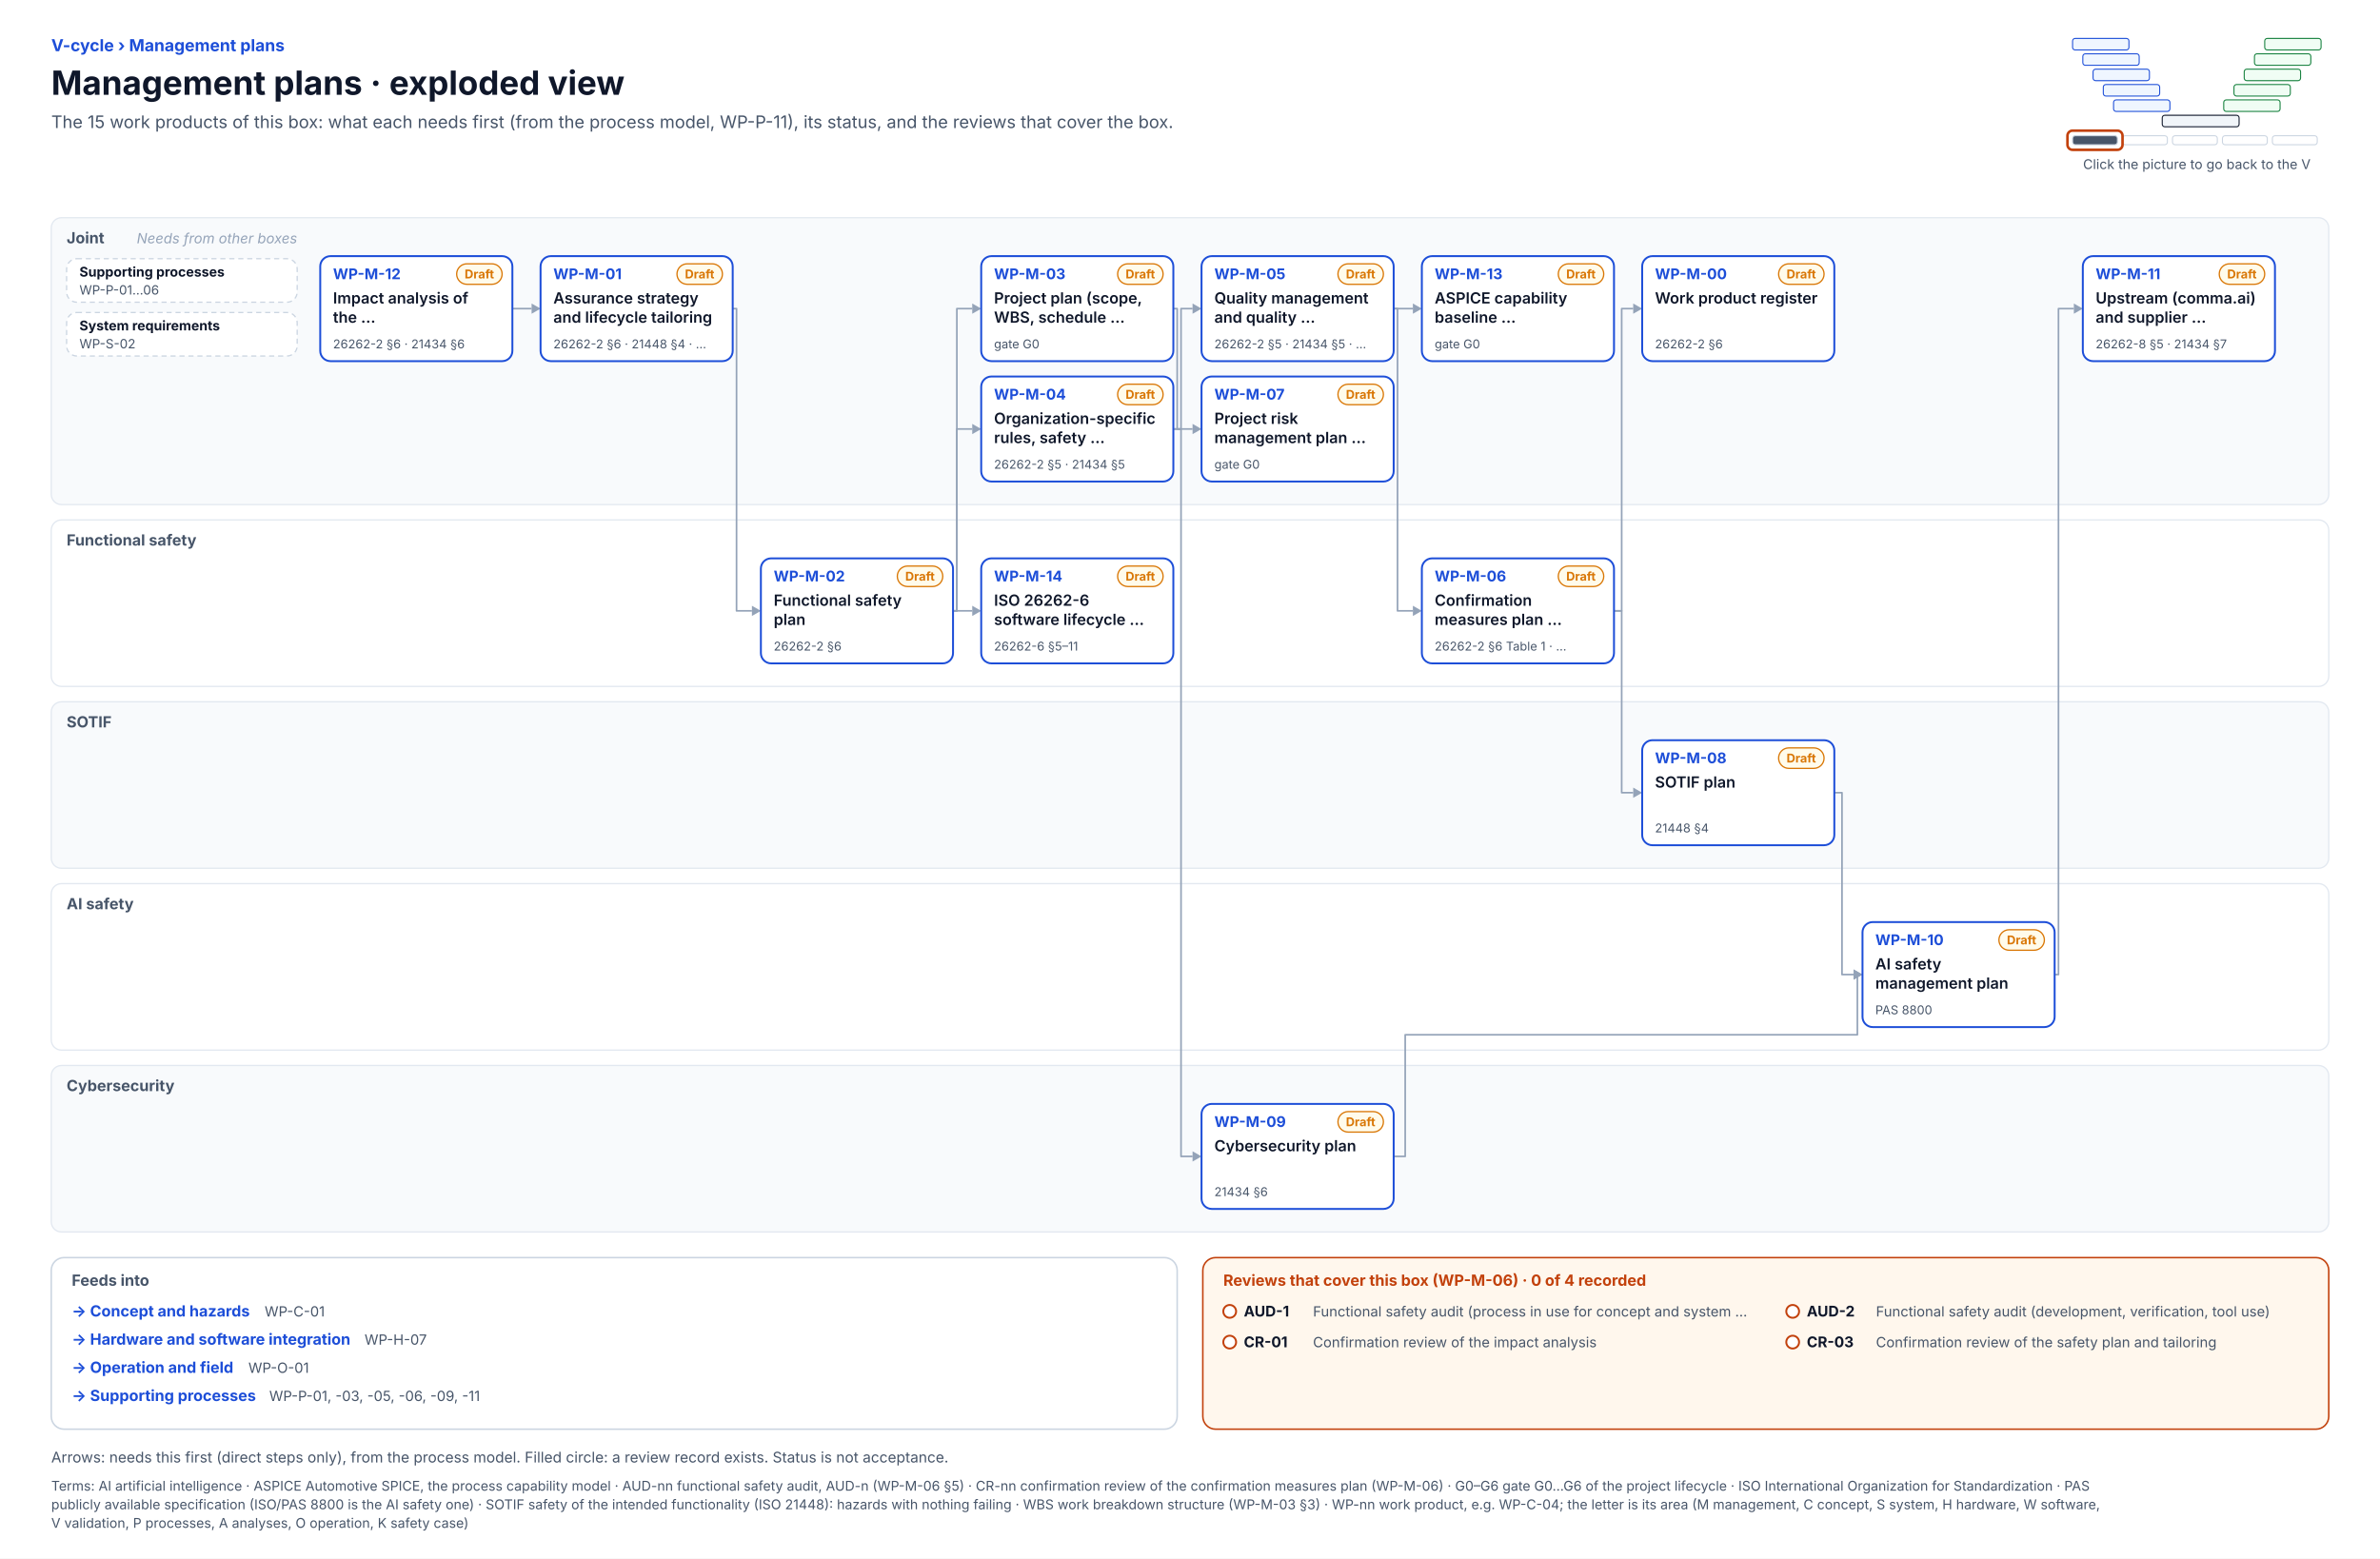
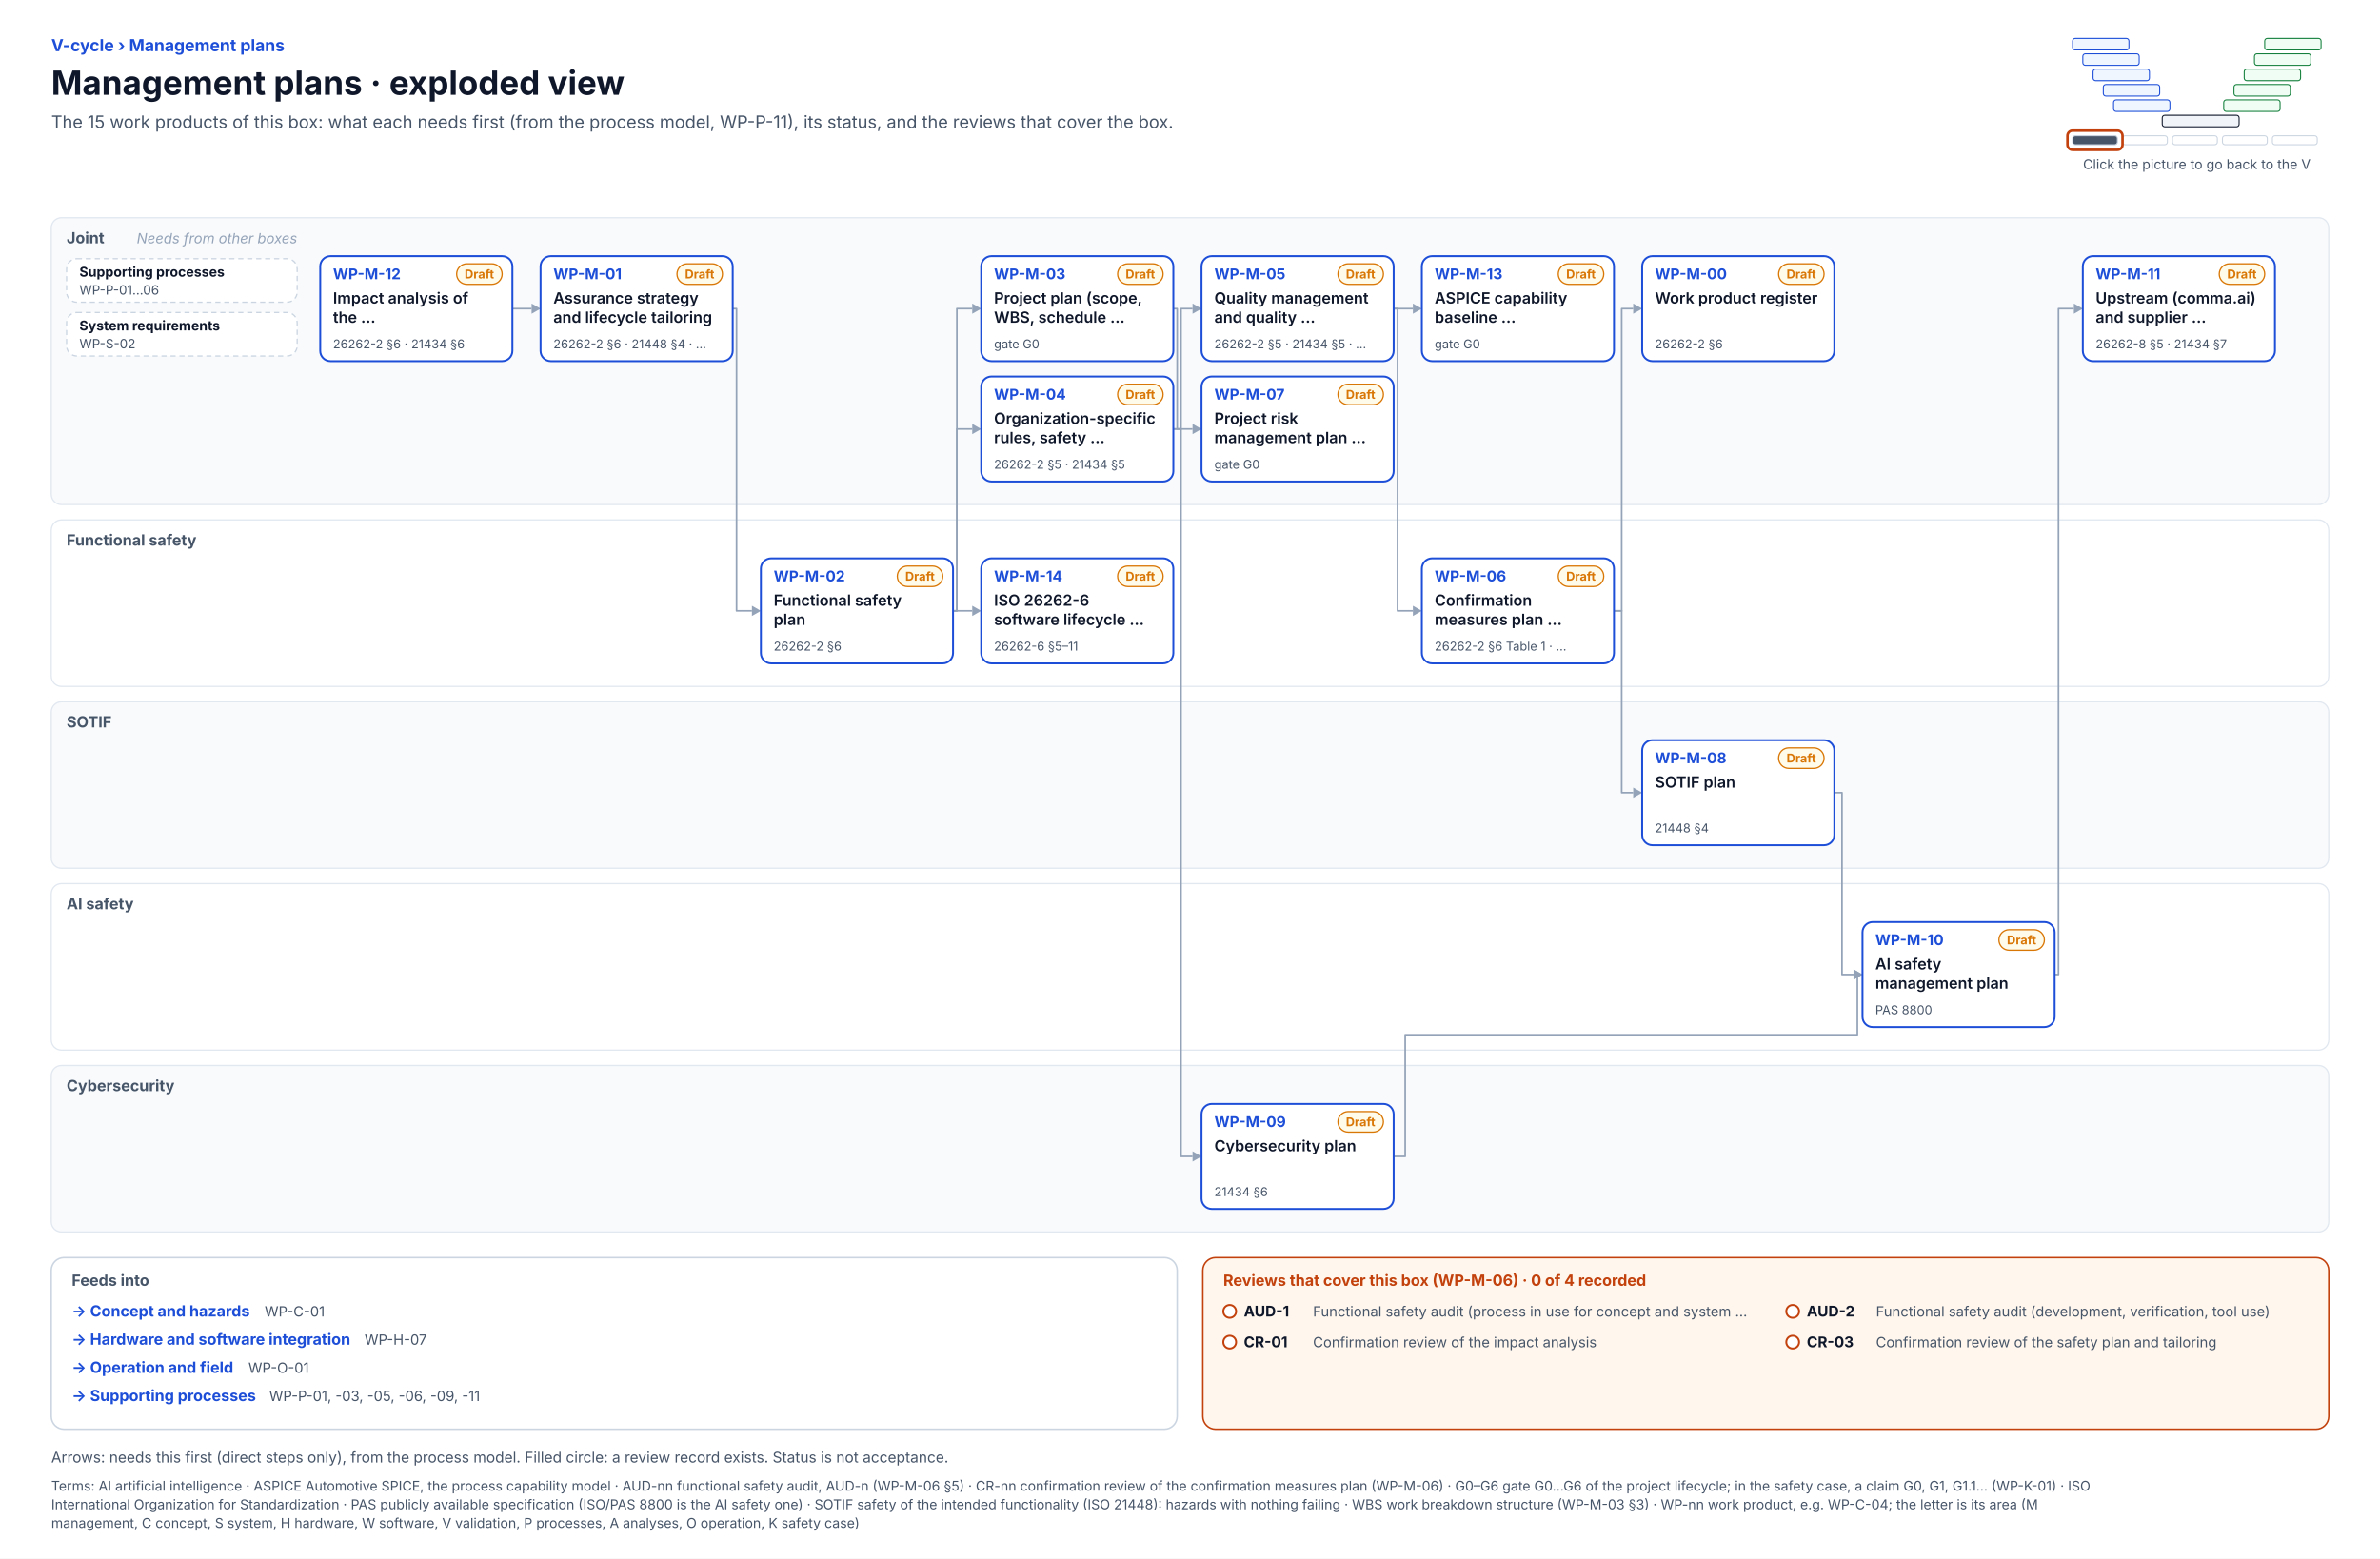
<svg xmlns="http://www.w3.org/2000/svg" width="1858" height="1217" viewBox="0 0 1858 1217" font-family="Inter, 'Segoe UI', Helvetica, Arial, sans-serif" role="img">
  <defs>
    <pattern id="hatch" patternUnits="userSpaceOnUse" width="6" height="6" patternTransform="rotate(45)">
      <rect width="6" height="6" fill="#F1F5F9" />
      <line x1="0" y1="0" x2="0" y2="6" stroke="#CBD5E1" stroke-width="2" />
    </pattern>
  </defs>
  <rect x="0" y="0" width="1858" height="1217" rx="0" fill="#FFFFFF" stroke="none" stroke-width="0" />
  <text x="40" y="40" font-size="13" fill="#1D4ED8" font-weight="700">V-cycle  ›  Management plans</text>
  <text x="40" y="74" font-size="26" fill="#0F172A" font-weight="700">Management plans · exploded view</text>
  <text x="40" y="100" font-size="13.5" fill="#475569">The 15 work products of this box: what each needs first (from the process model, WP-P-11), its status, and the reviews that cover the box.</text>
  <rect x="1618" y="30" width="44" height="9" rx="2" fill="#EFF6FF" stroke="#1D4ED8" stroke-width="0.8" />
  <rect x="1768" y="30" width="44" height="9" rx="2" fill="#F0FDF4" stroke="#15803D" stroke-width="0.8" />
  <rect x="1626" y="42" width="44" height="9" rx="2" fill="#EFF6FF" stroke="#1D4ED8" stroke-width="0.8" />
  <rect x="1760" y="42" width="44" height="9" rx="2" fill="#F0FDF4" stroke="#15803D" stroke-width="0.8" />
  <rect x="1634" y="54" width="44" height="9" rx="2" fill="#EFF6FF" stroke="#1D4ED8" stroke-width="0.8" />
  <rect x="1752" y="54" width="44" height="9" rx="2" fill="#F0FDF4" stroke="#15803D" stroke-width="0.8" />
  <rect x="1642" y="66" width="44" height="9" rx="2" fill="#EFF6FF" stroke="#1D4ED8" stroke-width="0.8" />
  <rect x="1744" y="66" width="44" height="9" rx="2" fill="#F0FDF4" stroke="#15803D" stroke-width="0.8" />
  <rect x="1650" y="78" width="44" height="9" rx="2" fill="#EFF6FF" stroke="#1D4ED8" stroke-width="0.8" />
  <rect x="1736" y="78" width="44" height="9" rx="2" fill="#F0FDF4" stroke="#15803D" stroke-width="0.8" />
  <rect x="1688" y="90" width="60" height="9" rx="2" fill="#F1F5F9" stroke="#0F172A" stroke-width="0.8" />
  <rect x="1618" y="106" width="35" height="7" rx="2" fill="#475569" stroke="#CBD5E1" stroke-width="0.8" />
  <rect x="1657" y="106" width="35" height="7" rx="2" fill="#FFFFFF" stroke="#CBD5E1" stroke-width="0.8" />
  <rect x="1696" y="106" width="35" height="7" rx="2" fill="#FFFFFF" stroke="#CBD5E1" stroke-width="0.8" />
  <rect x="1735" y="106" width="35" height="7" rx="2" fill="#FFFFFF" stroke="#CBD5E1" stroke-width="0.8" />
  <rect x="1774" y="106" width="35" height="7" rx="2" fill="#FFFFFF" stroke="#CBD5E1" stroke-width="0.8" />
  <rect x="1614" y="102" width="43" height="15" rx="4" fill="none" stroke="#C2410C" stroke-width="2" />
  <text x="1715" y="132" font-size="10.5" fill="#475569" text-anchor="middle">Click the picture to go back to the V</text>
  <rect x="40" y="170" width="1778" height="224" rx="8" fill="#F8FAFC" stroke="#E2E8F0" stroke-width="1" />
  <text x="52" y="190" font-size="12" fill="#475569" font-weight="700">Joint</text>
  <rect x="40" y="406" width="1778" height="130" rx="8" fill="#FFFFFF" stroke="#E2E8F0" stroke-width="1" />
  <text x="52" y="426" font-size="12" fill="#475569" font-weight="700">Functional safety</text>
  <rect x="40" y="548" width="1778" height="130" rx="8" fill="#F8FAFC" stroke="#E2E8F0" stroke-width="1" />
  <text x="52" y="568" font-size="12" fill="#475569" font-weight="700">SOTIF</text>
  <rect x="40" y="690" width="1778" height="130" rx="8" fill="#FFFFFF" stroke="#E2E8F0" stroke-width="1" />
  <text x="52" y="710" font-size="12" fill="#475569" font-weight="700">AI safety</text>
  <rect x="40" y="832" width="1778" height="130" rx="8" fill="#F8FAFC" stroke="#E2E8F0" stroke-width="1" />
  <text x="52" y="852" font-size="12" fill="#475569" font-weight="700">Cybersecurity</text>
  <text x="232" y="190" font-size="11" fill="#94A3B8" text-anchor="end" font-style="italic">Needs from other boxes</text>
  <rect x="52" y="202" width="180" height="34" rx="8" fill="#FFFFFF" stroke="#CBD5E1" stroke-width="1" stroke-dasharray="4 3" />
  <text x="62" y="216" font-size="10.5" fill="#0F172A" font-weight="700">Supporting processes</text>
  <text x="62" y="230" font-size="10" fill="#475569">WP-P-01…06</text>
  <rect x="52" y="244" width="180" height="34" rx="8" fill="#FFFFFF" stroke="#CBD5E1" stroke-width="1" stroke-dasharray="4 3" />
  <text x="62" y="258" font-size="10.5" fill="#0F172A" font-weight="700">System requirements</text>
  <text x="62" y="272" font-size="10" fill="#475569">WP-S-02</text>
  <path d="M1260 477 L1266 477 L1266 241 L1275 241" stroke="#94A3B8" stroke-width="1.3" fill="none" stroke-linejoin="round" />
  <path d="M1282 241 l-7 -4 v8 z" stroke="none" stroke-width="1.4" fill="#94A3B8" stroke-linejoin="round" />
  <path d="M400 241 L403 241 L403 241 L415 241" stroke="#94A3B8" stroke-width="1.3" fill="none" stroke-linejoin="round" />
  <path d="M422 241 l-7 -4 v8 z" stroke="none" stroke-width="1.4" fill="#94A3B8" stroke-linejoin="round" />
  <path d="M572 241 L575 241 L575 477 L587 477" stroke="#94A3B8" stroke-width="1.3" fill="none" stroke-linejoin="round" />
  <path d="M594 477 l-7 -4 v8 z" stroke="none" stroke-width="1.4" fill="#94A3B8" stroke-linejoin="round" />
  <path d="M744 477 L747 477 L747 241 L759 241" stroke="#94A3B8" stroke-width="1.3" fill="none" stroke-linejoin="round" />
  <path d="M766 241 l-7 -4 v8 z" stroke="none" stroke-width="1.4" fill="#94A3B8" stroke-linejoin="round" />
  <path d="M744 477 L747 477 L747 335 L759 335" stroke="#94A3B8" stroke-width="1.3" fill="none" stroke-linejoin="round" />
  <path d="M766 335 l-7 -4 v8 z" stroke="none" stroke-width="1.4" fill="#94A3B8" stroke-linejoin="round" />
  <path d="M916 335 L922 335 L922 241 L931 241" stroke="#94A3B8" stroke-width="1.3" fill="none" stroke-linejoin="round" />
  <path d="M938 241 l-7 -4 v8 z" stroke="none" stroke-width="1.4" fill="#94A3B8" stroke-linejoin="round" />
  <path d="M1088 241 L1091 241 L1091 477 L1103 477" stroke="#94A3B8" stroke-width="1.3" fill="none" stroke-linejoin="round" />
  <path d="M1110 477 l-7 -4 v8 z" stroke="none" stroke-width="1.4" fill="#94A3B8" stroke-linejoin="round" />
  <path d="M916 241 L919 241 L919 335 L931 335" stroke="#94A3B8" stroke-width="1.3" fill="none" stroke-linejoin="round" />
  <path d="M938 335 l-7 -4 v8 z" stroke="none" stroke-width="1.4" fill="#94A3B8" stroke-linejoin="round" />
  <path d="M1260 477 L1266 477 L1266 619 L1275 619" stroke="#94A3B8" stroke-width="1.3" fill="none" stroke-linejoin="round" />
  <path d="M1282 619 l-7 -4 v8 z" stroke="none" stroke-width="1.4" fill="#94A3B8" stroke-linejoin="round" />
  <path d="M916 335 L922 335 L922 903 L931 903" stroke="#94A3B8" stroke-width="1.3" fill="none" stroke-linejoin="round" />
  <path d="M938 903 l-7 -4 v8 z" stroke="none" stroke-width="1.4" fill="#94A3B8" stroke-linejoin="round" />
  <path d="M1432 619 L1438 619 L1438 761 L1447 761" stroke="#94A3B8" stroke-width="1.3" fill="none" stroke-linejoin="round" />
  <path d="M1454 761 l-7 -4 v8 z" stroke="none" stroke-width="1.4" fill="#94A3B8" stroke-linejoin="round" />
  <path d="M1088 903 L1097 903 L1097 808 L1450 808 L1450 761 L1447 761" stroke="#94A3B8" stroke-width="1.3" fill="none" stroke-linejoin="round" />
  <path d="M1454 761 l-7 -4 v8 z" stroke="none" stroke-width="1.4" fill="#94A3B8" stroke-linejoin="round" />
  <path d="M1604 761 L1607 761 L1607 241 L1619 241" stroke="#94A3B8" stroke-width="1.3" fill="none" stroke-linejoin="round" />
  <path d="M1626 241 l-7 -4 v8 z" stroke="none" stroke-width="1.4" fill="#94A3B8" stroke-linejoin="round" />
  <path d="M1088 241 L1091 241 L1091 241 L1103 241" stroke="#94A3B8" stroke-width="1.3" fill="none" stroke-linejoin="round" />
  <path d="M1110 241 l-7 -4 v8 z" stroke="none" stroke-width="1.4" fill="#94A3B8" stroke-linejoin="round" />
  <path d="M744 477 L747 477 L747 477 L759 477" stroke="#94A3B8" stroke-width="1.3" fill="none" stroke-linejoin="round" />
  <path d="M766 477 l-7 -4 v8 z" stroke="none" stroke-width="1.4" fill="#94A3B8" stroke-linejoin="round" />
  <rect x="1282" y="200" width="150" height="82" rx="8" fill="#FFFFFF" stroke="#1D4ED8" stroke-width="1.5" />
  <text x="1292" y="218" font-size="11.5" fill="#1D4ED8" font-weight="700">WP-M-00</text>
  <g transform="translate(1388.5,206)">
    <rect x="0" y="0" width="35.5" height="16" rx="8.0" fill="#FFFBEB" stroke="#D97706" stroke-width="1" />
    <text x="17.7" y="11.4" font-size="9.5" fill="#D97706" font-weight="700" text-anchor="middle">Draft</text>
  </g>
  <text x="1292" y="237" font-size="12" fill="#0F172A" font-weight="600">Work product register</text>
  <text x="1292" y="272" font-size="9.5" fill="#475569">26262-2 §6</text>
  <rect x="422" y="200" width="150" height="82" rx="8" fill="#FFFFFF" stroke="#1D4ED8" stroke-width="1.5" />
  <text x="432" y="218" font-size="11.5" fill="#1D4ED8" font-weight="700">WP-M-01</text>
  <g transform="translate(528.5,206)">
    <rect x="0" y="0" width="35.5" height="16" rx="8.0" fill="#FFFBEB" stroke="#D97706" stroke-width="1" />
    <text x="17.7" y="11.4" font-size="9.5" fill="#D97706" font-weight="700" text-anchor="middle">Draft</text>
  </g>
  <text x="432" y="237" font-size="12" fill="#0F172A" font-weight="600">Assurance strategy</text>
  <text x="432" y="252" font-size="12" fill="#0F172A" font-weight="600">and lifecycle tailoring</text>
  <text x="432" y="272" font-size="9.5" fill="#475569">26262-2 §6 · 21448 §4 · …</text>
  <rect x="594" y="436" width="150" height="82" rx="8" fill="#FFFFFF" stroke="#1D4ED8" stroke-width="1.5" />
  <text x="604" y="454" font-size="11.5" fill="#1D4ED8" font-weight="700">WP-M-02</text>
  <g transform="translate(700.5,442)">
    <rect x="0" y="0" width="35.5" height="16" rx="8.0" fill="#FFFBEB" stroke="#D97706" stroke-width="1" />
    <text x="17.7" y="11.4" font-size="9.5" fill="#D97706" font-weight="700" text-anchor="middle">Draft</text>
  </g>
  <text x="604" y="473" font-size="12" fill="#0F172A" font-weight="600">Functional safety</text>
  <text x="604" y="488" font-size="12" fill="#0F172A" font-weight="600">plan</text>
  <text x="604" y="508" font-size="9.5" fill="#475569">26262-2 §6</text>
  <rect x="766" y="200" width="150" height="82" rx="8" fill="#FFFFFF" stroke="#1D4ED8" stroke-width="1.5" />
  <text x="776" y="218" font-size="11.5" fill="#1D4ED8" font-weight="700">WP-M-03</text>
  <g transform="translate(872.5,206)">
    <rect x="0" y="0" width="35.5" height="16" rx="8.0" fill="#FFFBEB" stroke="#D97706" stroke-width="1" />
    <text x="17.7" y="11.4" font-size="9.5" fill="#D97706" font-weight="700" text-anchor="middle">Draft</text>
  </g>
  <text x="776" y="237" font-size="12" fill="#0F172A" font-weight="600">Project plan (scope,</text>
  <text x="776" y="252" font-size="12" fill="#0F172A" font-weight="600">WBS, schedule …</text>
  <text x="776" y="272" font-size="9.5" fill="#475569">gate G0</text>
  <rect x="766" y="294" width="150" height="82" rx="8" fill="#FFFFFF" stroke="#1D4ED8" stroke-width="1.5" />
  <text x="776" y="312" font-size="11.5" fill="#1D4ED8" font-weight="700">WP-M-04</text>
  <g transform="translate(872.5,300)">
    <rect x="0" y="0" width="35.5" height="16" rx="8.0" fill="#FFFBEB" stroke="#D97706" stroke-width="1" />
    <text x="17.7" y="11.4" font-size="9.5" fill="#D97706" font-weight="700" text-anchor="middle">Draft</text>
  </g>
  <text x="776" y="331" font-size="12" fill="#0F172A" font-weight="600">Organization-specific</text>
  <text x="776" y="346" font-size="12" fill="#0F172A" font-weight="600">rules, safety …</text>
  <text x="776" y="366" font-size="9.5" fill="#475569">26262-2 §5 · 21434 §5</text>
  <rect x="938" y="200" width="150" height="82" rx="8" fill="#FFFFFF" stroke="#1D4ED8" stroke-width="1.5" />
  <text x="948" y="218" font-size="11.5" fill="#1D4ED8" font-weight="700">WP-M-05</text>
  <g transform="translate(1044.5,206)">
    <rect x="0" y="0" width="35.5" height="16" rx="8.0" fill="#FFFBEB" stroke="#D97706" stroke-width="1" />
    <text x="17.7" y="11.4" font-size="9.5" fill="#D97706" font-weight="700" text-anchor="middle">Draft</text>
  </g>
  <text x="948" y="237" font-size="12" fill="#0F172A" font-weight="600">Quality management</text>
  <text x="948" y="252" font-size="12" fill="#0F172A" font-weight="600">and quality …</text>
  <text x="948" y="272" font-size="9.5" fill="#475569">26262-2 §5 · 21434 §5 · …</text>
  <rect x="1110" y="436" width="150" height="82" rx="8" fill="#FFFFFF" stroke="#1D4ED8" stroke-width="1.5" />
  <text x="1120" y="454" font-size="11.5" fill="#1D4ED8" font-weight="700">WP-M-06</text>
  <g transform="translate(1216.5,442)">
    <rect x="0" y="0" width="35.5" height="16" rx="8.0" fill="#FFFBEB" stroke="#D97706" stroke-width="1" />
    <text x="17.7" y="11.4" font-size="9.5" fill="#D97706" font-weight="700" text-anchor="middle">Draft</text>
  </g>
  <text x="1120" y="473" font-size="12" fill="#0F172A" font-weight="600">Confirmation</text>
  <text x="1120" y="488" font-size="12" fill="#0F172A" font-weight="600">measures plan …</text>
  <text x="1120" y="508" font-size="9.5" fill="#475569">26262-2 §6 Table 1 · …</text>
  <rect x="938" y="294" width="150" height="82" rx="8" fill="#FFFFFF" stroke="#1D4ED8" stroke-width="1.5" />
  <text x="948" y="312" font-size="11.5" fill="#1D4ED8" font-weight="700">WP-M-07</text>
  <g transform="translate(1044.5,300)">
    <rect x="0" y="0" width="35.5" height="16" rx="8.0" fill="#FFFBEB" stroke="#D97706" stroke-width="1" />
    <text x="17.7" y="11.4" font-size="9.5" fill="#D97706" font-weight="700" text-anchor="middle">Draft</text>
  </g>
  <text x="948" y="331" font-size="12" fill="#0F172A" font-weight="600">Project risk</text>
  <text x="948" y="346" font-size="12" fill="#0F172A" font-weight="600">management plan …</text>
  <text x="948" y="366" font-size="9.5" fill="#475569">gate G0</text>
  <rect x="1282" y="578" width="150" height="82" rx="8" fill="#FFFFFF" stroke="#1D4ED8" stroke-width="1.5" />
  <text x="1292" y="596" font-size="11.5" fill="#1D4ED8" font-weight="700">WP-M-08</text>
  <g transform="translate(1388.5,584)">
    <rect x="0" y="0" width="35.5" height="16" rx="8.0" fill="#FFFBEB" stroke="#D97706" stroke-width="1" />
    <text x="17.7" y="11.4" font-size="9.5" fill="#D97706" font-weight="700" text-anchor="middle">Draft</text>
  </g>
  <text x="1292" y="615" font-size="12" fill="#0F172A" font-weight="600">SOTIF plan</text>
  <text x="1292" y="650" font-size="9.5" fill="#475569">21448 §4</text>
  <rect x="938" y="862" width="150" height="82" rx="8" fill="#FFFFFF" stroke="#1D4ED8" stroke-width="1.5" />
  <text x="948" y="880" font-size="11.5" fill="#1D4ED8" font-weight="700">WP-M-09</text>
  <g transform="translate(1044.5,868)">
    <rect x="0" y="0" width="35.5" height="16" rx="8.0" fill="#FFFBEB" stroke="#D97706" stroke-width="1" />
    <text x="17.7" y="11.4" font-size="9.5" fill="#D97706" font-weight="700" text-anchor="middle">Draft</text>
  </g>
  <text x="948" y="899" font-size="12" fill="#0F172A" font-weight="600">Cybersecurity plan</text>
  <text x="948" y="934" font-size="9.5" fill="#475569">21434 §6</text>
  <rect x="1454" y="720" width="150" height="82" rx="8" fill="#FFFFFF" stroke="#1D4ED8" stroke-width="1.5" />
  <text x="1464" y="738" font-size="11.5" fill="#1D4ED8" font-weight="700">WP-M-10</text>
  <g transform="translate(1560.5,726)">
    <rect x="0" y="0" width="35.5" height="16" rx="8.0" fill="#FFFBEB" stroke="#D97706" stroke-width="1" />
    <text x="17.7" y="11.4" font-size="9.5" fill="#D97706" font-weight="700" text-anchor="middle">Draft</text>
  </g>
  <text x="1464" y="757" font-size="12" fill="#0F172A" font-weight="600">AI safety</text>
  <text x="1464" y="772" font-size="12" fill="#0F172A" font-weight="600">management plan</text>
  <text x="1464" y="792" font-size="9.5" fill="#475569">PAS 8800</text>
  <rect x="1626" y="200" width="150" height="82" rx="8" fill="#FFFFFF" stroke="#1D4ED8" stroke-width="1.5" />
  <text x="1636" y="218" font-size="11.5" fill="#1D4ED8" font-weight="700">WP-M-11</text>
  <g transform="translate(1732.5,206)">
    <rect x="0" y="0" width="35.5" height="16" rx="8.0" fill="#FFFBEB" stroke="#D97706" stroke-width="1" />
    <text x="17.7" y="11.4" font-size="9.5" fill="#D97706" font-weight="700" text-anchor="middle">Draft</text>
  </g>
  <text x="1636" y="237" font-size="12" fill="#0F172A" font-weight="600">Upstream (comma.ai)</text>
  <text x="1636" y="252" font-size="12" fill="#0F172A" font-weight="600">and supplier …</text>
  <text x="1636" y="272" font-size="9.5" fill="#475569">26262-8 §5 · 21434 §7</text>
  <rect x="250" y="200" width="150" height="82" rx="8" fill="#FFFFFF" stroke="#1D4ED8" stroke-width="1.5" />
  <text x="260" y="218" font-size="11.5" fill="#1D4ED8" font-weight="700">WP-M-12</text>
  <g transform="translate(356.5,206)">
    <rect x="0" y="0" width="35.5" height="16" rx="8.0" fill="#FFFBEB" stroke="#D97706" stroke-width="1" />
    <text x="17.7" y="11.4" font-size="9.5" fill="#D97706" font-weight="700" text-anchor="middle">Draft</text>
  </g>
  <text x="260" y="237" font-size="12" fill="#0F172A" font-weight="600">Impact analysis of</text>
  <text x="260" y="252" font-size="12" fill="#0F172A" font-weight="600">the …</text>
  <text x="260" y="272" font-size="9.5" fill="#475569">26262-2 §6 · 21434 §6</text>
  <rect x="1110" y="200" width="150" height="82" rx="8" fill="#FFFFFF" stroke="#1D4ED8" stroke-width="1.5" />
  <text x="1120" y="218" font-size="11.5" fill="#1D4ED8" font-weight="700">WP-M-13</text>
  <g transform="translate(1216.5,206)">
    <rect x="0" y="0" width="35.5" height="16" rx="8.0" fill="#FFFBEB" stroke="#D97706" stroke-width="1" />
    <text x="17.7" y="11.4" font-size="9.5" fill="#D97706" font-weight="700" text-anchor="middle">Draft</text>
  </g>
  <text x="1120" y="237" font-size="12" fill="#0F172A" font-weight="600">ASPICE capability</text>
  <text x="1120" y="252" font-size="12" fill="#0F172A" font-weight="600">baseline …</text>
  <text x="1120" y="272" font-size="9.5" fill="#475569">gate G0</text>
  <rect x="766" y="436" width="150" height="82" rx="8" fill="#FFFFFF" stroke="#1D4ED8" stroke-width="1.5" />
  <text x="776" y="454" font-size="11.5" fill="#1D4ED8" font-weight="700">WP-M-14</text>
  <g transform="translate(872.5,442)">
    <rect x="0" y="0" width="35.5" height="16" rx="8.0" fill="#FFFBEB" stroke="#D97706" stroke-width="1" />
    <text x="17.7" y="11.4" font-size="9.5" fill="#D97706" font-weight="700" text-anchor="middle">Draft</text>
  </g>
  <text x="776" y="473" font-size="12" fill="#0F172A" font-weight="600">ISO 26262-6</text>
  <text x="776" y="488" font-size="12" fill="#0F172A" font-weight="600">software lifecycle …</text>
  <text x="776" y="508" font-size="9.5" fill="#475569">26262-6 §5–11</text>
  <rect x="40" y="982" width="879" height="134" rx="10" fill="#FFFFFF" stroke="#CBD5E1" stroke-width="1.2" />
  <text x="56" y="1004" font-size="12" fill="#475569" font-weight="700">Feeds into</text>
  <text x="56" y="1028" font-size="12" fill="#1D4ED8" font-weight="700">→ Concept and hazards</text>
  <text x="206.6" y="1028" font-size="11" fill="#475569">WP-C-01</text>
  <text x="56" y="1050" font-size="12" fill="#1D4ED8" font-weight="700">→ Hardware and software integration</text>
  <text x="284.6" y="1050" font-size="11" fill="#475569">WP-H-07</text>
  <text x="56" y="1072" font-size="12" fill="#1D4ED8" font-weight="700">→ Operation and field</text>
  <text x="193.9" y="1072" font-size="11" fill="#475569">WP-O-01</text>
  <text x="56" y="1094" font-size="12" fill="#1D4ED8" font-weight="700">→ Supporting processes</text>
  <text x="210.2" y="1094" font-size="11" fill="#475569">WP-P-01, -03, -05, -06, -09, -11</text>
  <rect x="939" y="982" width="879" height="134" rx="10" fill="#FFF7ED" stroke="#C2410C" stroke-width="1.2" />
  <text x="955" y="1004" font-size="12" fill="#C2410C" font-weight="700">Reviews that cover this box (WP-M-06) · 0 of 4 recorded</text>
  <circle cx="960" cy="1024" r="5" fill="#FFFFFF" stroke="#C2410C" stroke-width="1.5" />
  <text x="971" y="1028" font-size="11.5" fill="#0F172A" font-weight="700">AUD-1</text>
  <text x="1025" y="1028" font-size="11" fill="#475569">Functional safety audit (process in use for concept and system …</text>
  <circle cx="1399.5" cy="1024" r="5" fill="#FFFFFF" stroke="#C2410C" stroke-width="1.5" />
  <text x="1410.5" y="1028" font-size="11.5" fill="#0F172A" font-weight="700">AUD-2</text>
  <text x="1464.5" y="1028" font-size="11" fill="#475569">Functional safety audit (development, verification, tool use)</text>
  <circle cx="960" cy="1048" r="5" fill="#FFFFFF" stroke="#C2410C" stroke-width="1.5" />
  <text x="971" y="1052" font-size="11.5" fill="#0F172A" font-weight="700">CR-01</text>
  <text x="1025" y="1052" font-size="11" fill="#475569">Confirmation review of the impact analysis</text>
  <circle cx="1399.5" cy="1048" r="5" fill="#FFFFFF" stroke="#C2410C" stroke-width="1.5" />
  <text x="1410.5" y="1052" font-size="11.5" fill="#0F172A" font-weight="700">CR-03</text>
  <text x="1464.5" y="1052" font-size="11" fill="#475569">Confirmation review of the safety plan and tailoring</text>
  <text x="40" y="1142" font-size="11.5" fill="#475569">Arrows: needs this first (direct steps only), from the process model. Filled circle: a review record exists. Status is not acceptance.</text>
  <g class="terms">
-     <text x="40" y="1164" font-size="10.5" fill="#475569">Terms: AI artificial intelligence · ASPICE Automotive SPICE, the process capability model · AUD-nn functional safety audit, AUD-n (WP-M-06 §5) · CR-nn confirmation review of the confirmation measures plan (WP-M-06) · G0–G6 gate G0…G6 of the project lifecycle · ISO International Organization for Standardization · PAS</text>
-     <text x="40" y="1178.5" font-size="10.5" fill="#475569">publicly available specification (ISO/PAS 8800 is the AI safety one) · SOTIF safety of the intended functionality (ISO 21448): hazards with nothing failing · WBS work breakdown structure (WP-M-03 §3) · WP-nn work product, e.g. WP-C-04; the letter is its area (M management, C concept, S system, H hardware, W software,</text>
-     <text x="40" y="1193" font-size="10.5" fill="#475569">V validation, P processes, A analyses, O operation, K safety case)</text>
+     <text x="40" y="1164" font-size="10.5" fill="#475569">Terms: AI artificial intelligence · ASPICE Automotive SPICE, the process capability model · AUD-nn functional safety audit, AUD-n (WP-M-06 §5) · CR-nn confirmation review of the confirmation measures plan (WP-M-06) · G0–G6 gate G0…G6 of the project lifecycle; in the safety case, a claim G0, G1, G1.1… (WP-K-01) · ISO</text>
+     <text x="40" y="1178.5" font-size="10.5" fill="#475569">International Organization for Standardization · PAS publicly available specification (ISO/PAS 8800 is the AI safety one) · SOTIF safety of the intended functionality (ISO 21448): hazards with nothing failing · WBS work breakdown structure (WP-M-03 §3) · WP-nn work product, e.g. WP-C-04; the letter is its area (M</text>
+     <text x="40" y="1193" font-size="10.5" fill="#475569">management, C concept, S system, H hardware, W software, V validation, P processes, A analyses, O operation, K safety case)</text>
  </g>
</svg>
